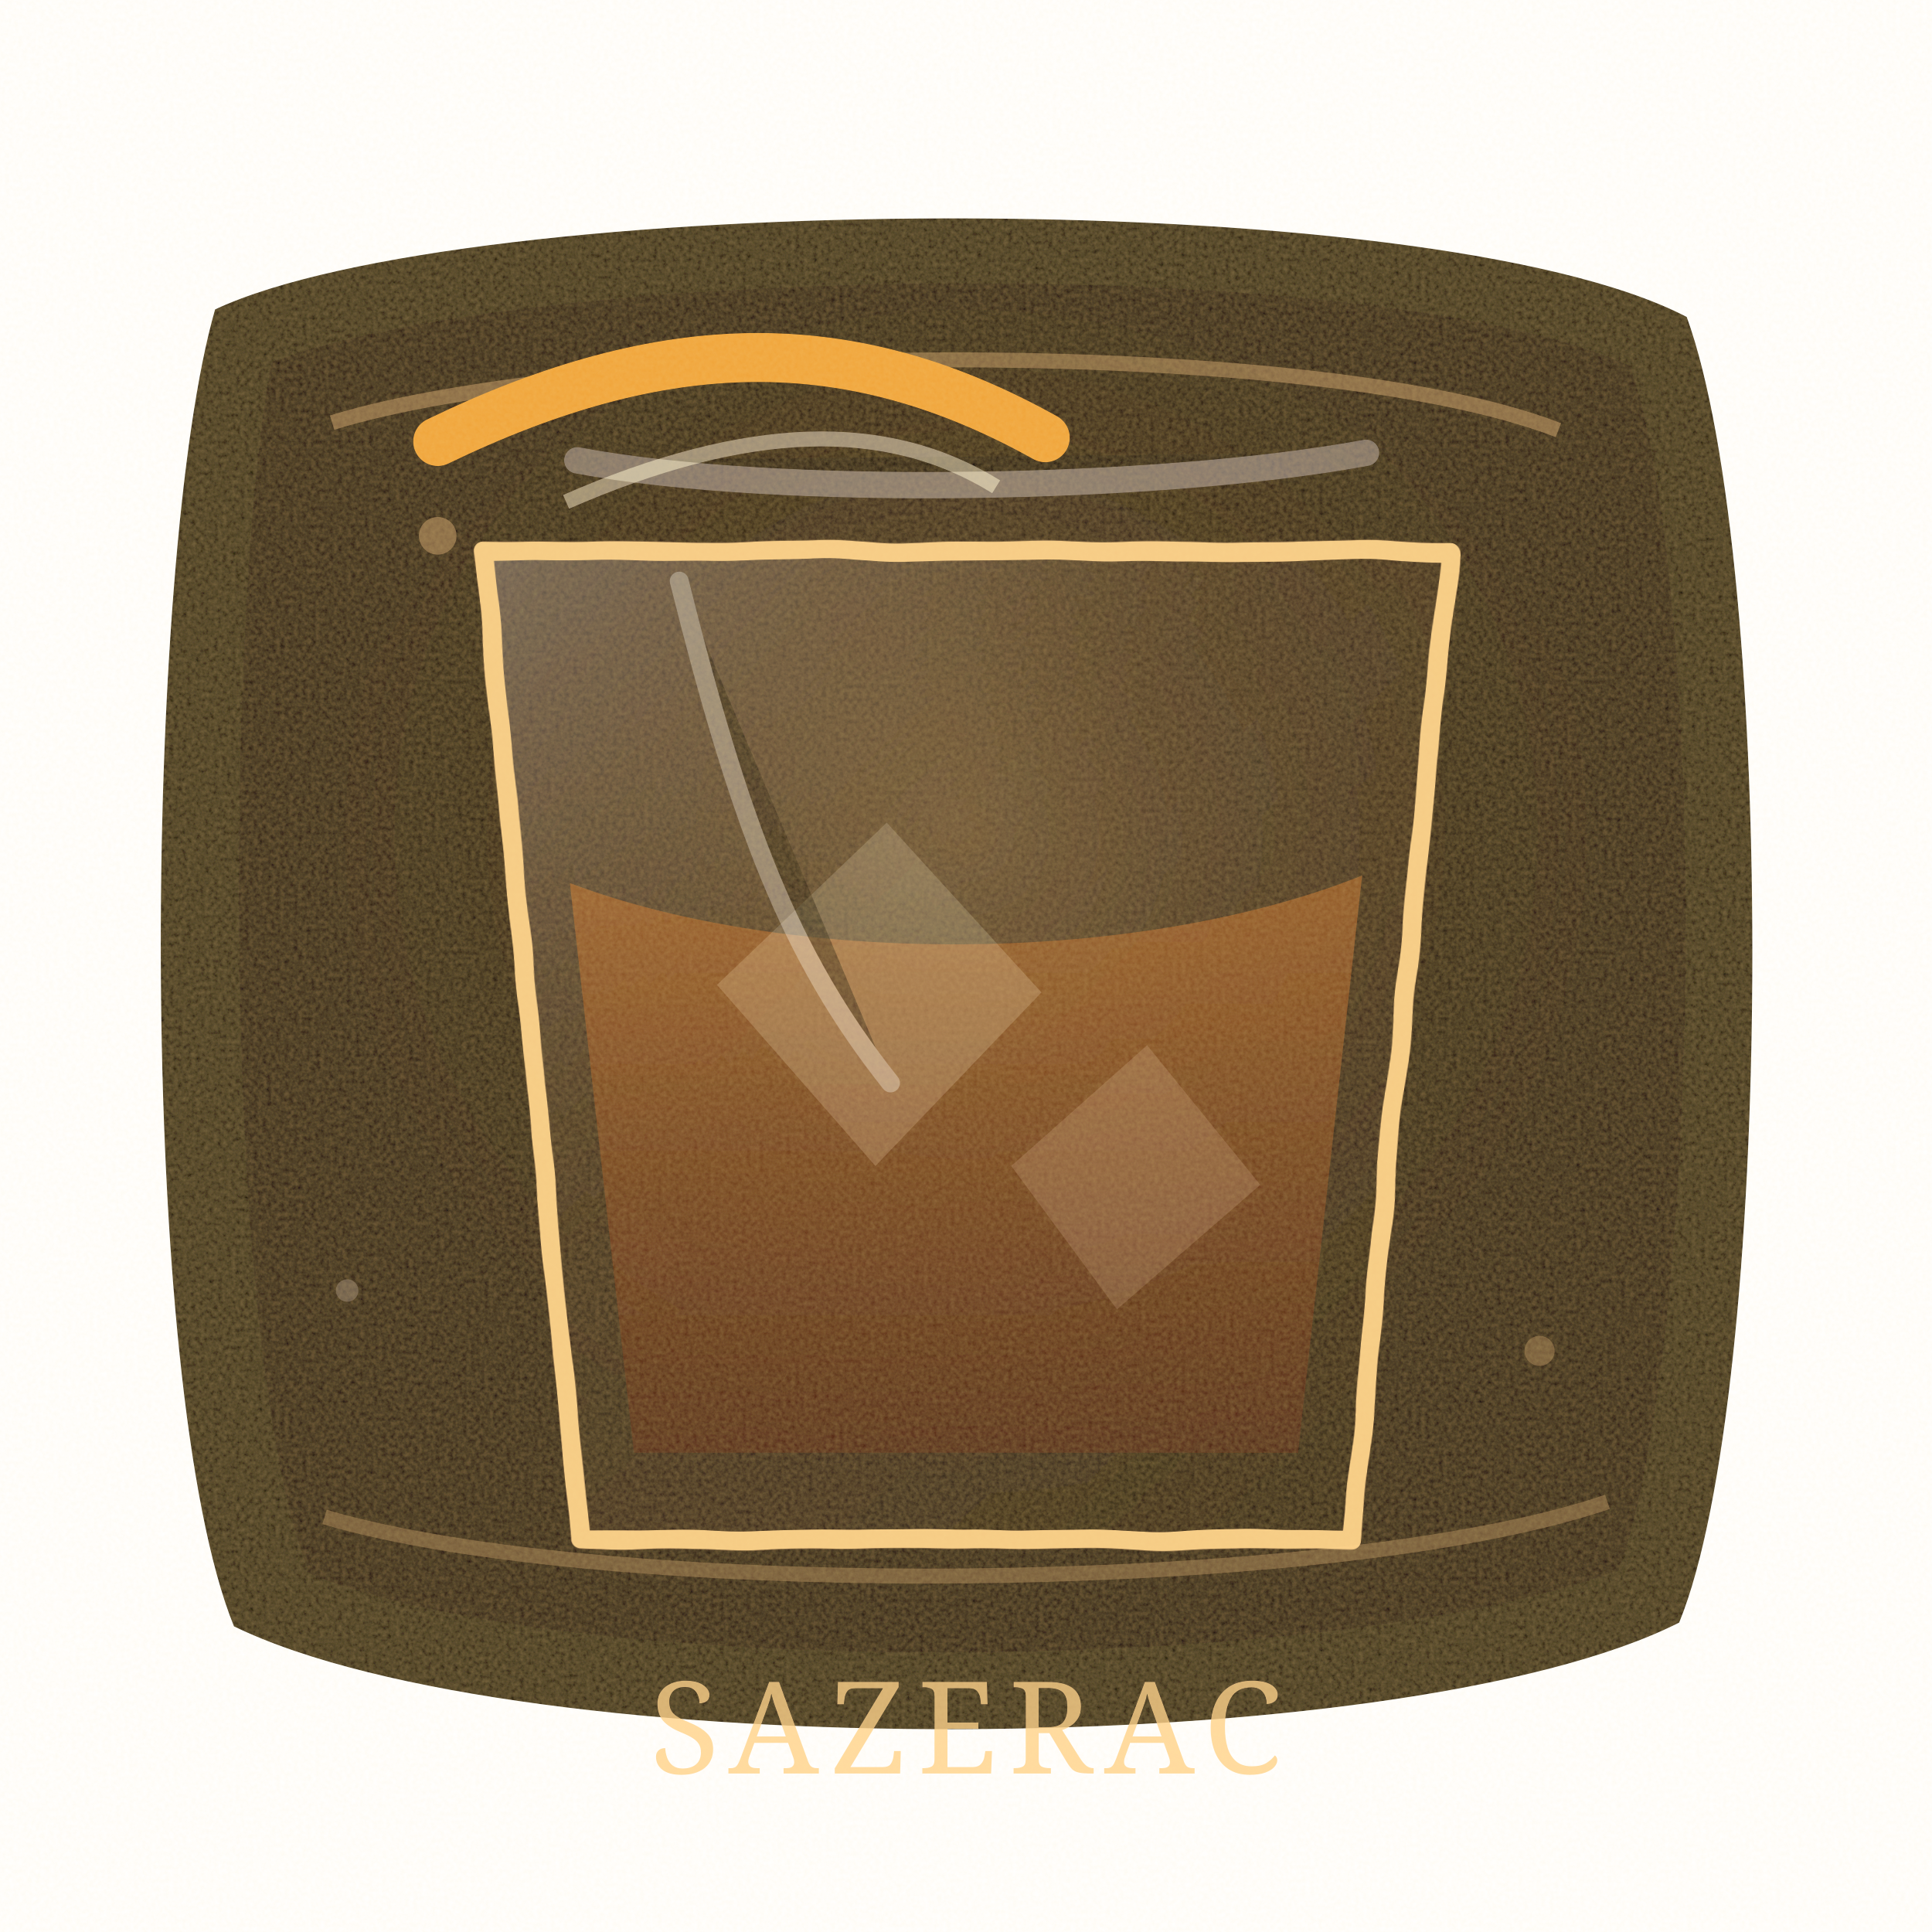
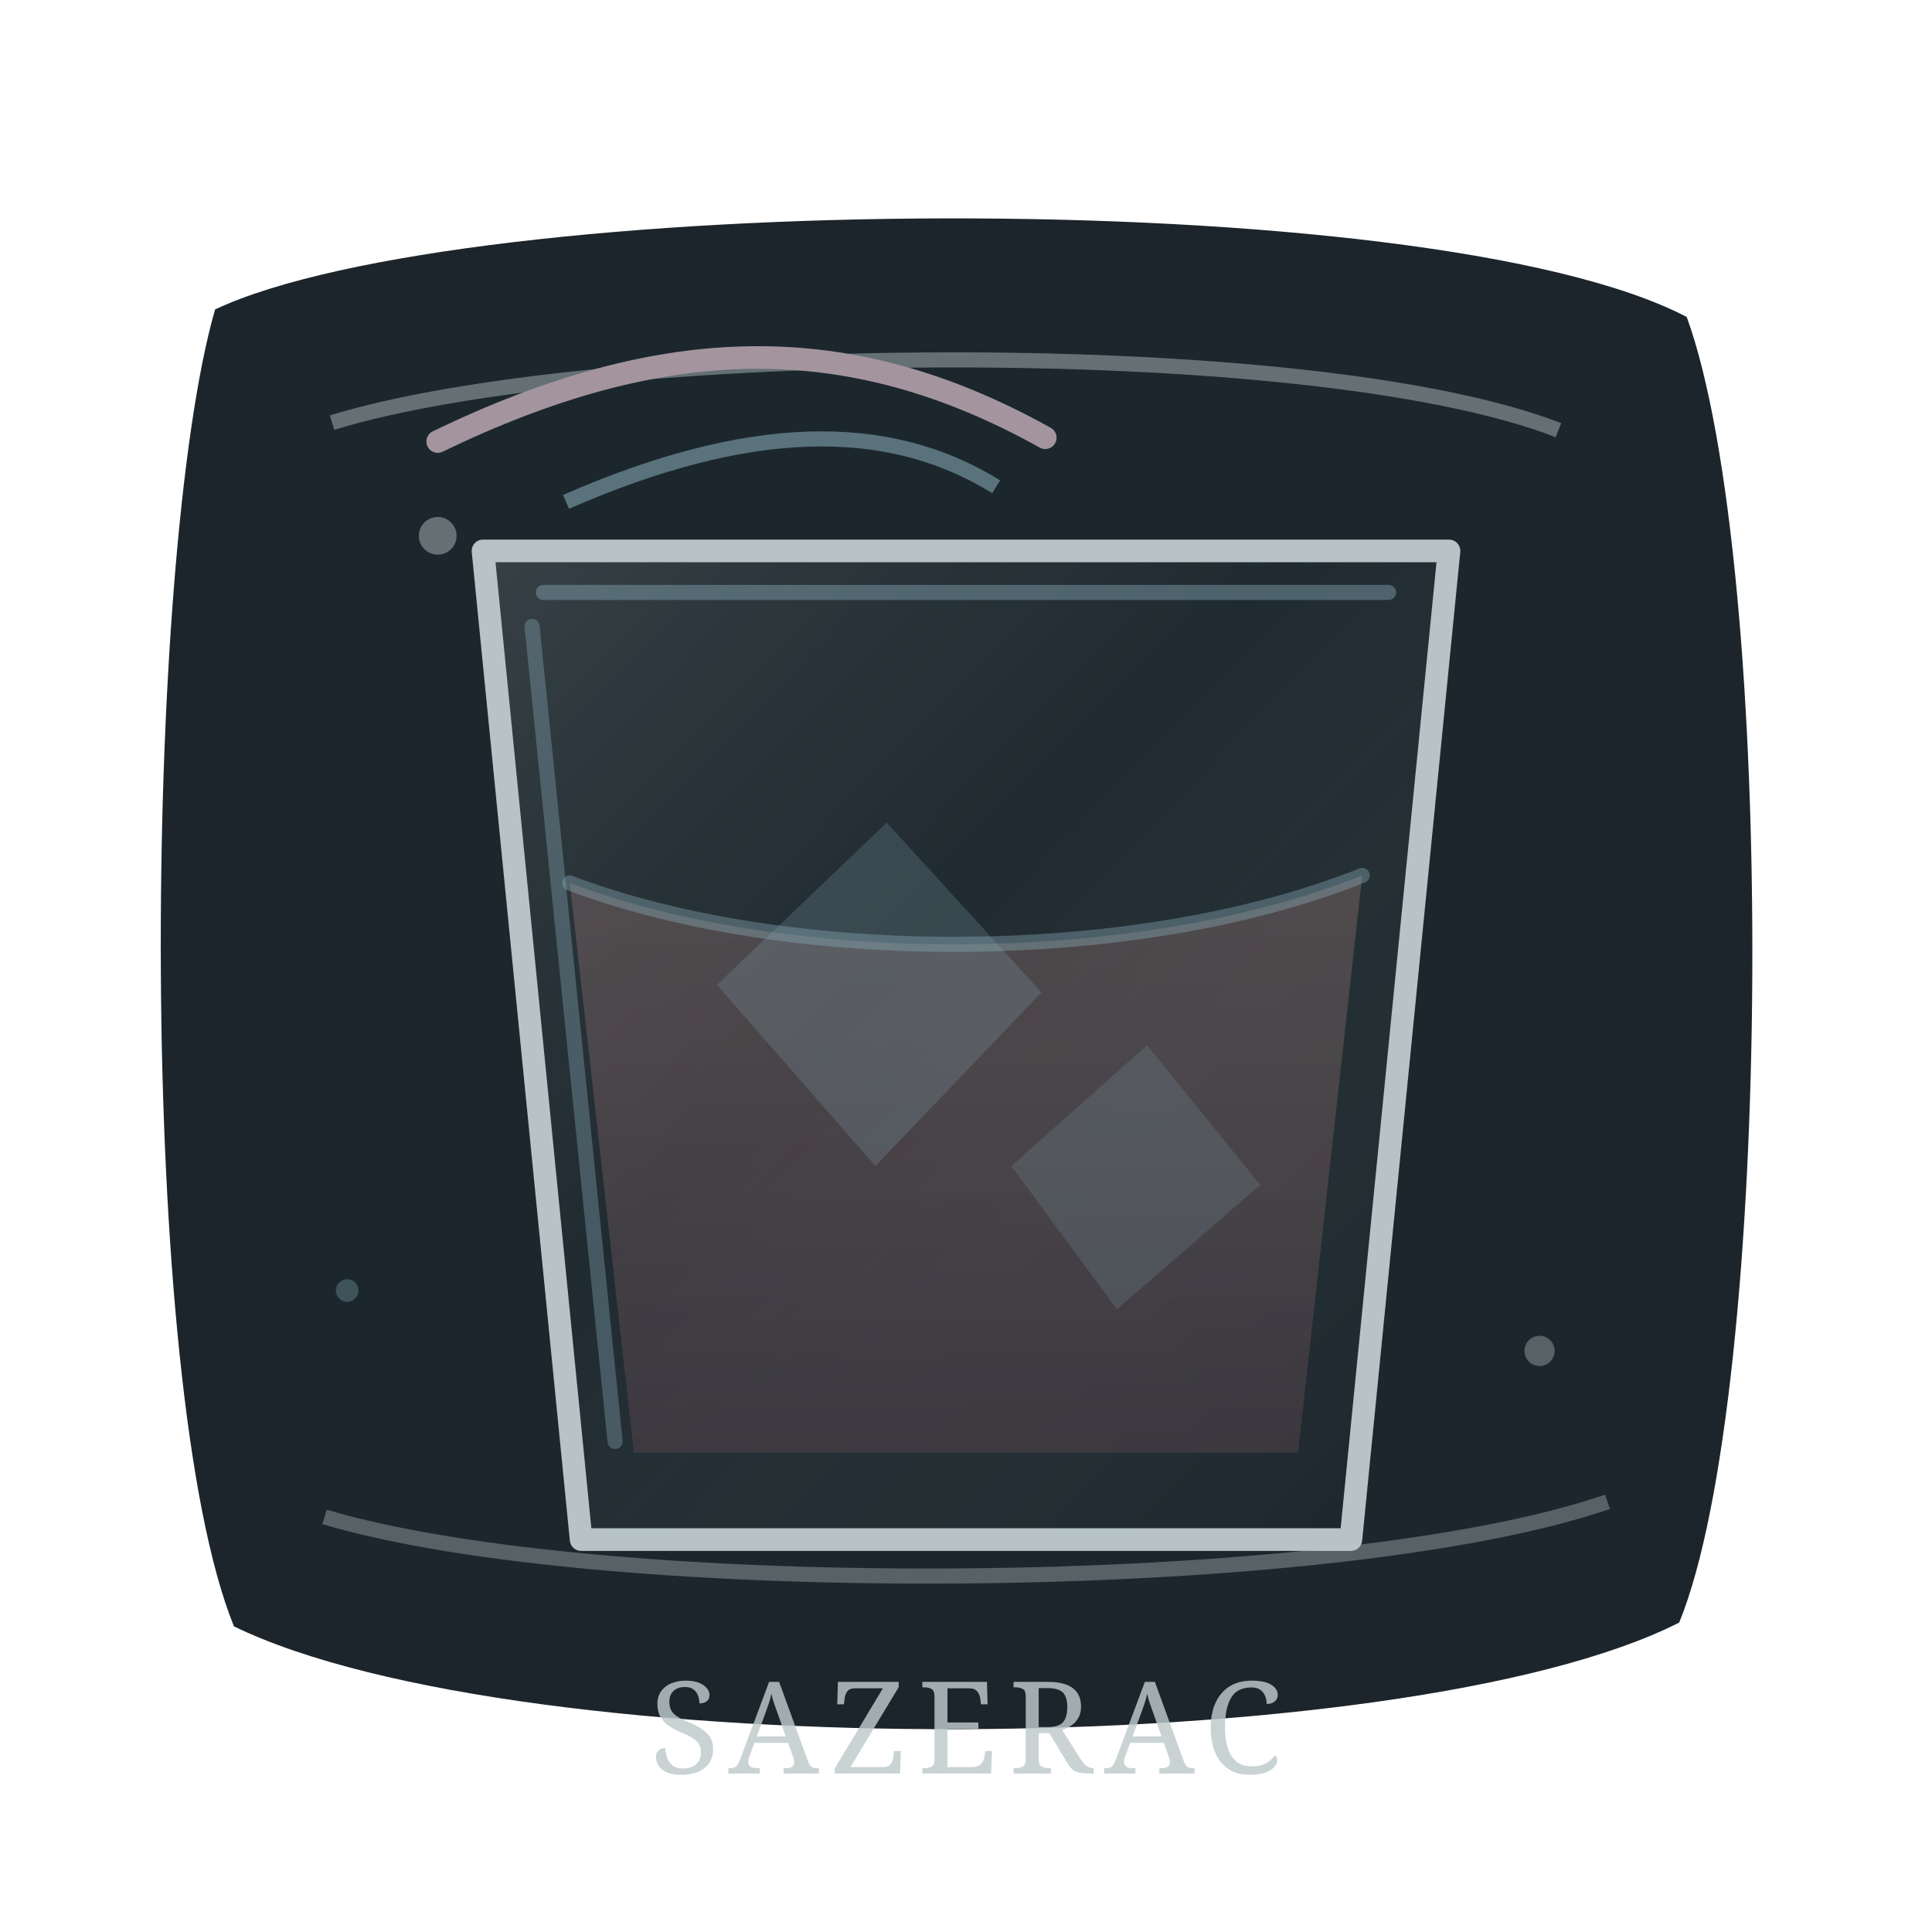
<svg xmlns="http://www.w3.org/2000/svg" viewBox="0 0 512 512" role="img" aria-label="Sazerac drink label">
  <defs>
-     <filter id="paper" x="-20%" y="-20%" width="140%" height="140%">
-       <feTurbulence type="fractalNoise" baseFrequency="0.85" numOctaves="4" seed="119" result="noise" />
-       <feColorMatrix in="noise" type="matrix" values="0 0 0 0 0.95 0 0 0 0 0.78 0 0 0 0 0.45 0 0 0 .16 0" />
-       <feBlend in="SourceGraphic" mode="soft-light" />
-     </filter>
-     <filter id="ink" x="-20%" y="-20%" width="140%" height="140%">
-       <feTurbulence type="fractalNoise" baseFrequency="0.035" numOctaves="2" seed="91" result="wobble" />
-       <feDisplacementMap in="SourceGraphic" in2="wobble" scale="2.1" />
-     </filter>
    <linearGradient id="glass" x1="0" x2="1" y1="0" y2="1">
-       <stop offset="0" stop-color="#fff7e8" stop-opacity=".34" />
-       <stop offset=".42" stop-color="#ffd28a" stop-opacity=".08" />
-       <stop offset="1" stop-color="#0c0705" stop-opacity=".2" />
+       <stop offset="0" stop-color="#e5e8e5" stop-opacity=".14" />
+       <stop offset=".42" stop-color="#bdc9ca" stop-opacity=".025" />
+       <stop offset="1" stop-color="#0b1118" stop-opacity=".2" />
    </linearGradient>
    <linearGradient id="liquid" x1="0" x2="0" y1="0" y2="1">
-       <stop offset="0" stop-color="#b96e2e" stop-opacity=".86" />
-       <stop offset="1" stop-color="#5b2414" stop-opacity=".96" />
+       <stop offset="0" stop-color="#8e7370" stop-opacity=".52" />
+       <stop offset="1" stop-color="#54434b" stop-opacity=".64" />
    </linearGradient>
-     <radialGradient id="glow" cx="50%" cy="42%" r="58%">
-       <stop offset="0" stop-color="#ffd28a" stop-opacity=".26" />
-       <stop offset="1" stop-color="#0c0705" stop-opacity="0" />
-     </radialGradient>
  </defs>
  <rect width="512" height="512" fill="none" />
-   <g filter="url(#paper)">
-     <path d="M57 82 C123 51 378 48 447 84 C471 150 470 369 445 430 C372 467 138 468 62 431 C36 367 38 148 57 82 Z" fill="#140905" opacity=".94" />
-     <path d="M72 96 C140 70 363 66 432 97 C453 160 451 354 429 416 C356 444 153 446 82 417 C58 356 60 158 72 96 Z" fill="#24130b" opacity=".62" />
-     <path d="M88 112 C156 91 346 88 413 114" stroke="#ffd28a" stroke-width="4" opacity=".45" fill="none" />
-     <path d="M86 402 C160 424 353 423 426 398" stroke="#ffd28a" stroke-width="4" opacity=".36" fill="none" />
-     <circle cx="116" cy="142" r="5" fill="#ffd28a" opacity=".45" />
-     <circle cx="408" cy="358" r="4" fill="#ffd28a" opacity=".36" />
-     <circle cx="92" cy="342" r="3" fill="#fff1cc" opacity=".32" />
-     <ellipse cx="256" cy="248" rx="174" ry="166" fill="url(#glow)" />
-     <path filter="url(#ink)" stroke="#ffd28a" stroke-width="5" stroke-linejoin="round" fill="url(#glass)" opacity=".96" d="M128 146 L384 146 L358 408 L154 408 Z" />
+   <g>
+     <path d="M57 82 C123 51 378 48 447 84 C471 150 470 369 445 430 C372 467 138 468 62 431 C36 367 38 148 57 82 Z" fill="#0e171e" opacity=".94" />
+     <path d="M72 96 C140 70 363 66 432 97 C453 160 451 354 429 416 C356 444 153 446 82 417 C58 356 60 158 72 96 Z" fill="#1c282f" opacity=".62" />
+     <path d="M88 112 C156 91 346 88 413 114" stroke="#bdc9ca" stroke-width="4" opacity=".45" fill="none" />
+     <path d="M86 402 C160 424 353 423 426 398" stroke="#bdc9ca" stroke-width="4" opacity=".36" fill="none" />
+     <circle cx="116" cy="142" r="5" fill="#bdc9ca" opacity=".45" />
+     <circle cx="408" cy="358" r="4" fill="#bdc9ca" opacity=".36" />
+     <circle cx="92" cy="342" r="3" fill="#8bafbc" opacity=".32" />
+     <path stroke="#bdc9ca" stroke-width="6" stroke-linejoin="round" fill="url(#glass)" opacity=".96" d="M128 146 L384 146 L358 408 L154 408 Z" />
    <path d="M151 234 C209 256 301 256 361 232 L344 385 L168 385 Z" fill="url(#liquid)" opacity=".78" />
-     <path d="M190 261 L235 218 L276 263 L232 309 Z" fill="#fff1cc" opacity=".22" />
-     <path d="M268 309 L304 277 L334 314 L296 347 Z" fill="#fff1cc" opacity=".18" />
-     <path d="M153 122 C206 132 308 130 362 120" stroke="#fff7e8" stroke-width="7" stroke-linecap="round" opacity=".42" />
-     <path d="M180 154 C196 218 209 253 236 287" stroke="#fff7e8" stroke-width="5" stroke-linecap="round" opacity=".35" />
-     <path d="M116 117 C176 88 225 87 277 116" stroke="#f0a43a" stroke-width="13" fill="none" stroke-linecap="round" />
-     <path d="M150 133 C198 112 235 111 264 129" stroke="#fff1cc" stroke-width="4" fill="none" opacity=".55" />
-     <text x="256" y="470" text-anchor="middle" fill="#ffd28a" opacity=".82" font-family="Georgia, serif" font-size="34" letter-spacing="3">SAZERAC</text>
+     <path d="M151 234 C209 256 301 256 361 232" fill="none" stroke="#8bafbc" stroke-width="4" stroke-linecap="round" opacity=".38" />
+     <path d="M190 261 L235 218 L276 263 L232 309 Z" fill="#8bafbc" opacity=".22" />
+     <path d="M268 309 L304 277 L334 314 L296 347 Z" fill="#8bafbc" opacity=".18" />
+     <path d="M144 157 L368 157" stroke="#8bafbc" stroke-width="4" stroke-linecap="round" opacity=".42" />
+     <path d="M141 166 L163 382" stroke="#8bafbc" stroke-width="4" stroke-linecap="round" opacity=".35" />
+     <path d="M116 117 C176 88 225 87 277 116" stroke="#a3949e" stroke-width="6" fill="none" stroke-linecap="round" />
+     <path d="M150 133 C198 112 235 111 264 129" stroke="#8bafbc" stroke-width="4" fill="none" opacity=".55" />
+     <text x="256" y="470" text-anchor="middle" fill="#bdc9ca" opacity=".82" font-family="Georgia, serif" font-size="34" letter-spacing="3">SAZERAC</text>
  </g>
</svg>
